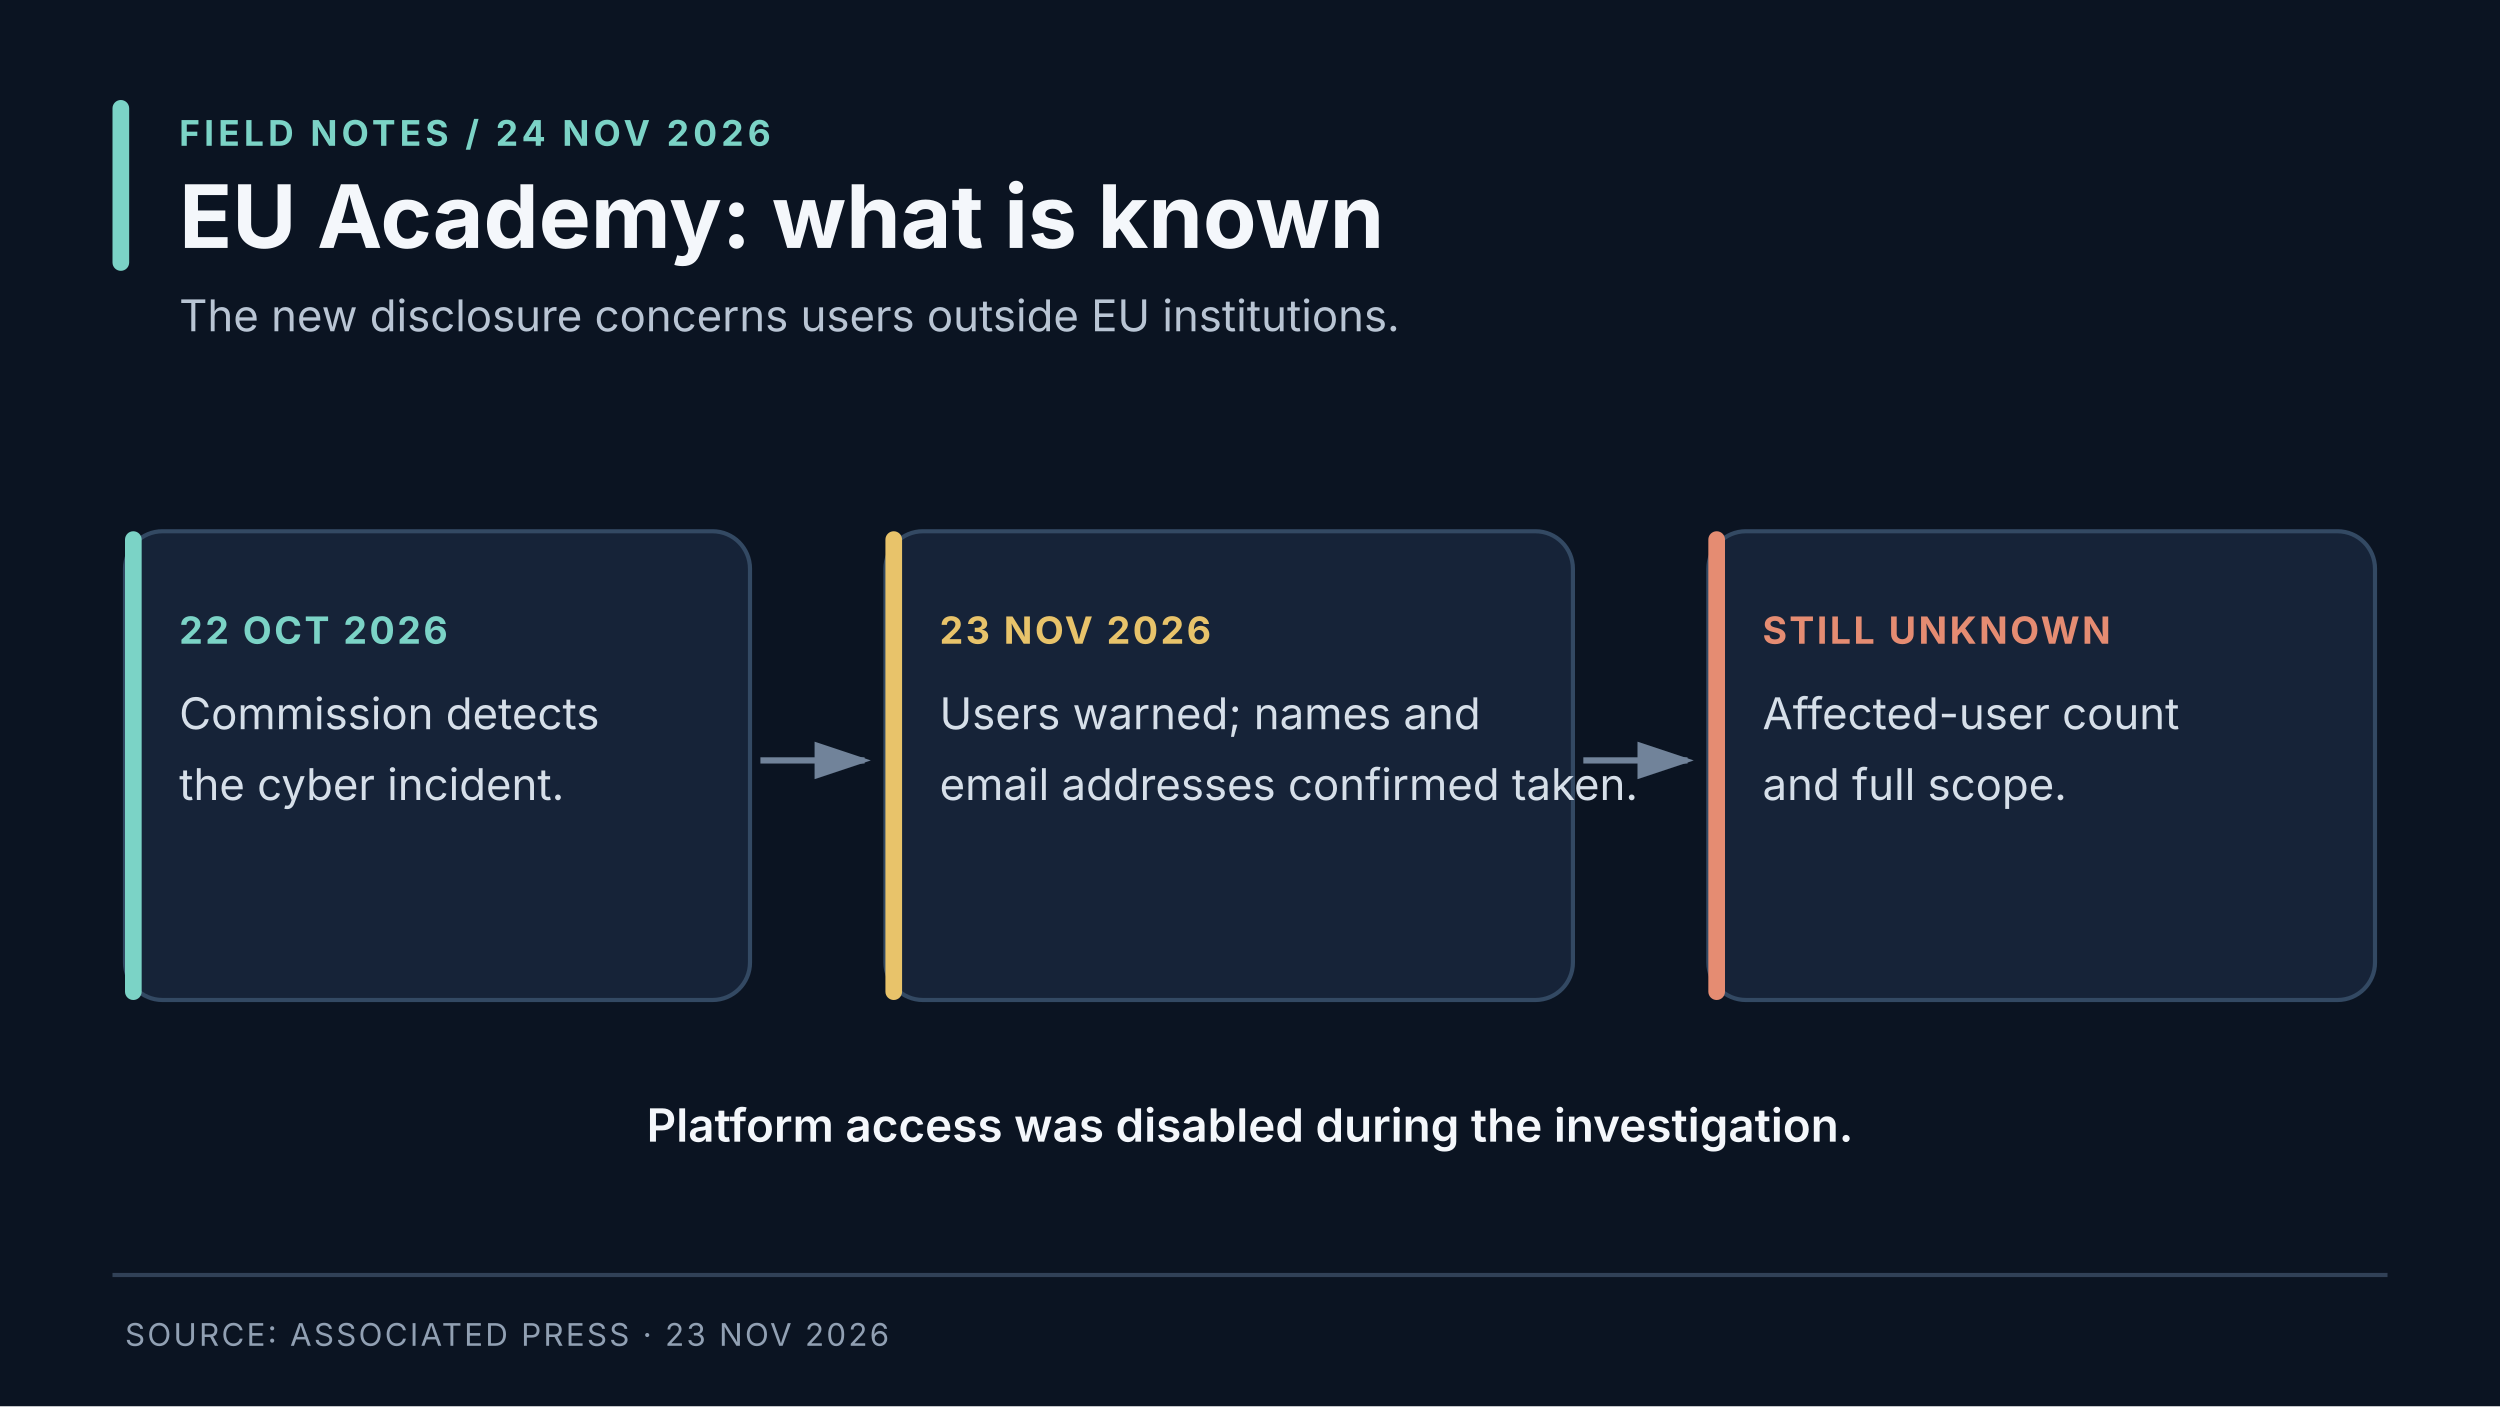
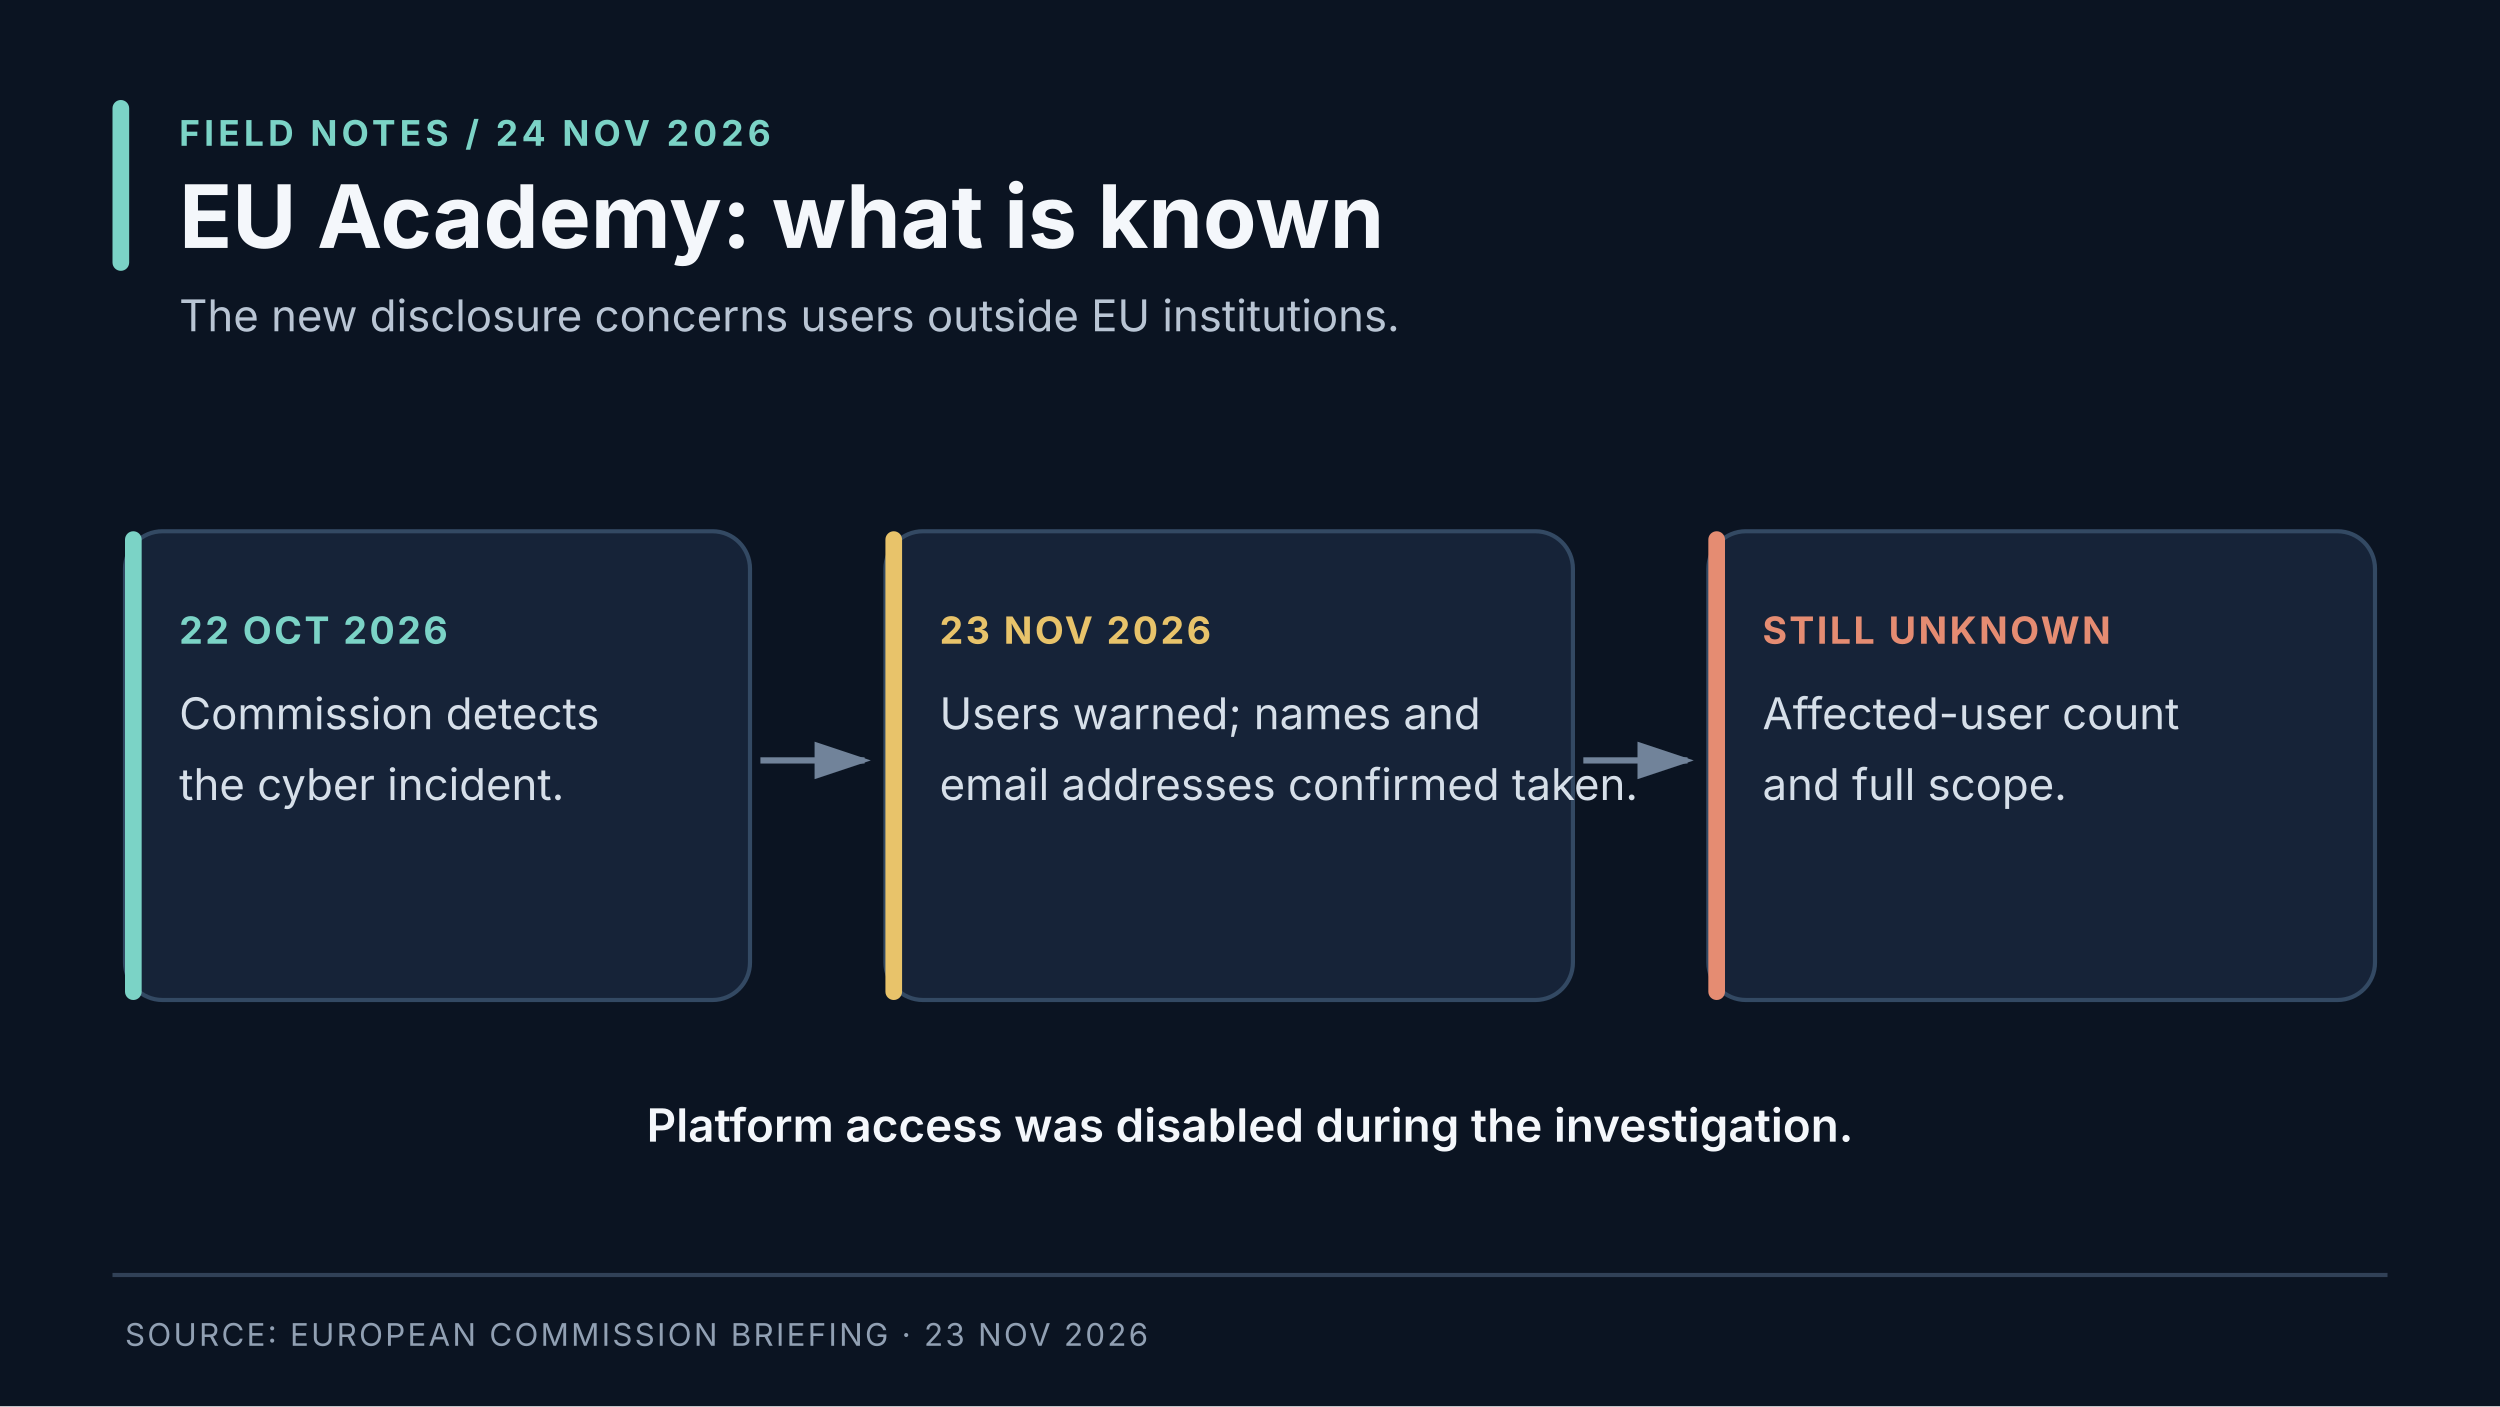
<svg xmlns="http://www.w3.org/2000/svg" width="1200" height="675" viewBox="0 0 1200 675" role="img" aria-labelledby="title desc">
  <rect width="1200" height="675" fill="#0B1422" />
  <rect x="54" y="48" width="8" height="82" rx="4" fill="#7BD3C6" />
  <text x="86" y="70" fill="#7BD3C6" font-family="Inter,Arial,sans-serif" font-size="17" font-weight="700" letter-spacing="2">FIELD NOTES / 24 NOV 2026</text>
  <text x="86" y="119" fill="#F4F7FB" font-family="Inter,Arial,sans-serif" font-size="42" font-weight="700">EU Academy: what is known</text>
  <text x="86" y="159" fill="#B9C5D4" font-family="Inter,Arial,sans-serif" font-size="21">The new disclosure concerns users outside EU institutions.</text>
  <defs>
    <marker id="arrow" markerWidth="10" markerHeight="10" refX="8" refY="3" orient="auto">
      <path d="M0,0 L0,6 L9,3 z" fill="#71839A" />
    </marker>
  </defs>
  <rect x="60" y="255" width="300" height="225" rx="18" fill="#162338" stroke="#334963" stroke-width="2" />
  <rect x="60" y="255" width="8" height="225" rx="4" fill="#7BD3C6" />
  <text x="86" y="309" fill="#7BD3C6" font-family="Inter,Arial,sans-serif" font-size="18" font-weight="700" letter-spacing="1.2">22 OCT 2026</text>
  <text x="86" y="350" fill="#D6DFE9" font-family="Inter,Arial,sans-serif" font-size="21">Commission detects</text>
  <text x="86" y="384" fill="#D6DFE9" font-family="Inter,Arial,sans-serif" font-size="21">the cyber incident.</text>
  <line x1="365" y1="365" x2="415" y2="365" stroke="#71839A" stroke-width="3" marker-end="url(#arrow)" />
  <rect x="425" y="255" width="330" height="225" rx="18" fill="#162338" stroke="#334963" stroke-width="2" />
  <rect x="425" y="255" width="8" height="225" rx="4" fill="#E8C36A" />
  <text x="451" y="309" fill="#E8C36A" font-family="Inter,Arial,sans-serif" font-size="18" font-weight="700" letter-spacing="1.2">23 NOV 2026</text>
  <text x="451" y="350" fill="#D6DFE9" font-family="Inter,Arial,sans-serif" font-size="21">Users warned; names and</text>
  <text x="451" y="384" fill="#D6DFE9" font-family="Inter,Arial,sans-serif" font-size="21">email addresses confirmed taken.</text>
  <line x1="760" y1="365" x2="810" y2="365" stroke="#71839A" stroke-width="3" marker-end="url(#arrow)" />
  <rect x="820" y="255" width="320" height="225" rx="18" fill="#162338" stroke="#334963" stroke-width="2" />
  <rect x="820" y="255" width="8" height="225" rx="4" fill="#E58C72" />
  <text x="846" y="309" fill="#E58C72" font-family="Inter,Arial,sans-serif" font-size="18" font-weight="700" letter-spacing="1.2">STILL UNKNOWN</text>
  <text x="846" y="350" fill="#D6DFE9" font-family="Inter,Arial,sans-serif" font-size="21">Affected-user count</text>
  <text x="846" y="384" fill="#D6DFE9" font-family="Inter,Arial,sans-serif" font-size="21">and full scope.</text>
  <text x="600" y="548" text-anchor="middle" fill="#F4F7FB" font-family="Inter,Arial,sans-serif" font-size="22" font-weight="600">Platform access was disabled during the investigation.</text>
  <line x1="54" y1="612" x2="1146" y2="612" stroke="#314157" stroke-width="2" />
-   <text x="60" y="646" fill="#91A0B3" font-family="Inter,Arial,sans-serif" font-size="15" letter-spacing="1.1">SOURCE: ASSOCIATED PRESS · 23 NOV 2026</text>
+   <text x="60" y="646" fill="#91A0B3" font-family="Inter,Arial,sans-serif" font-size="15" letter-spacing="1.1">SOURCE: EUROPEAN COMMISSION BRIEFING · 23 NOV 2026</text>
</svg>
